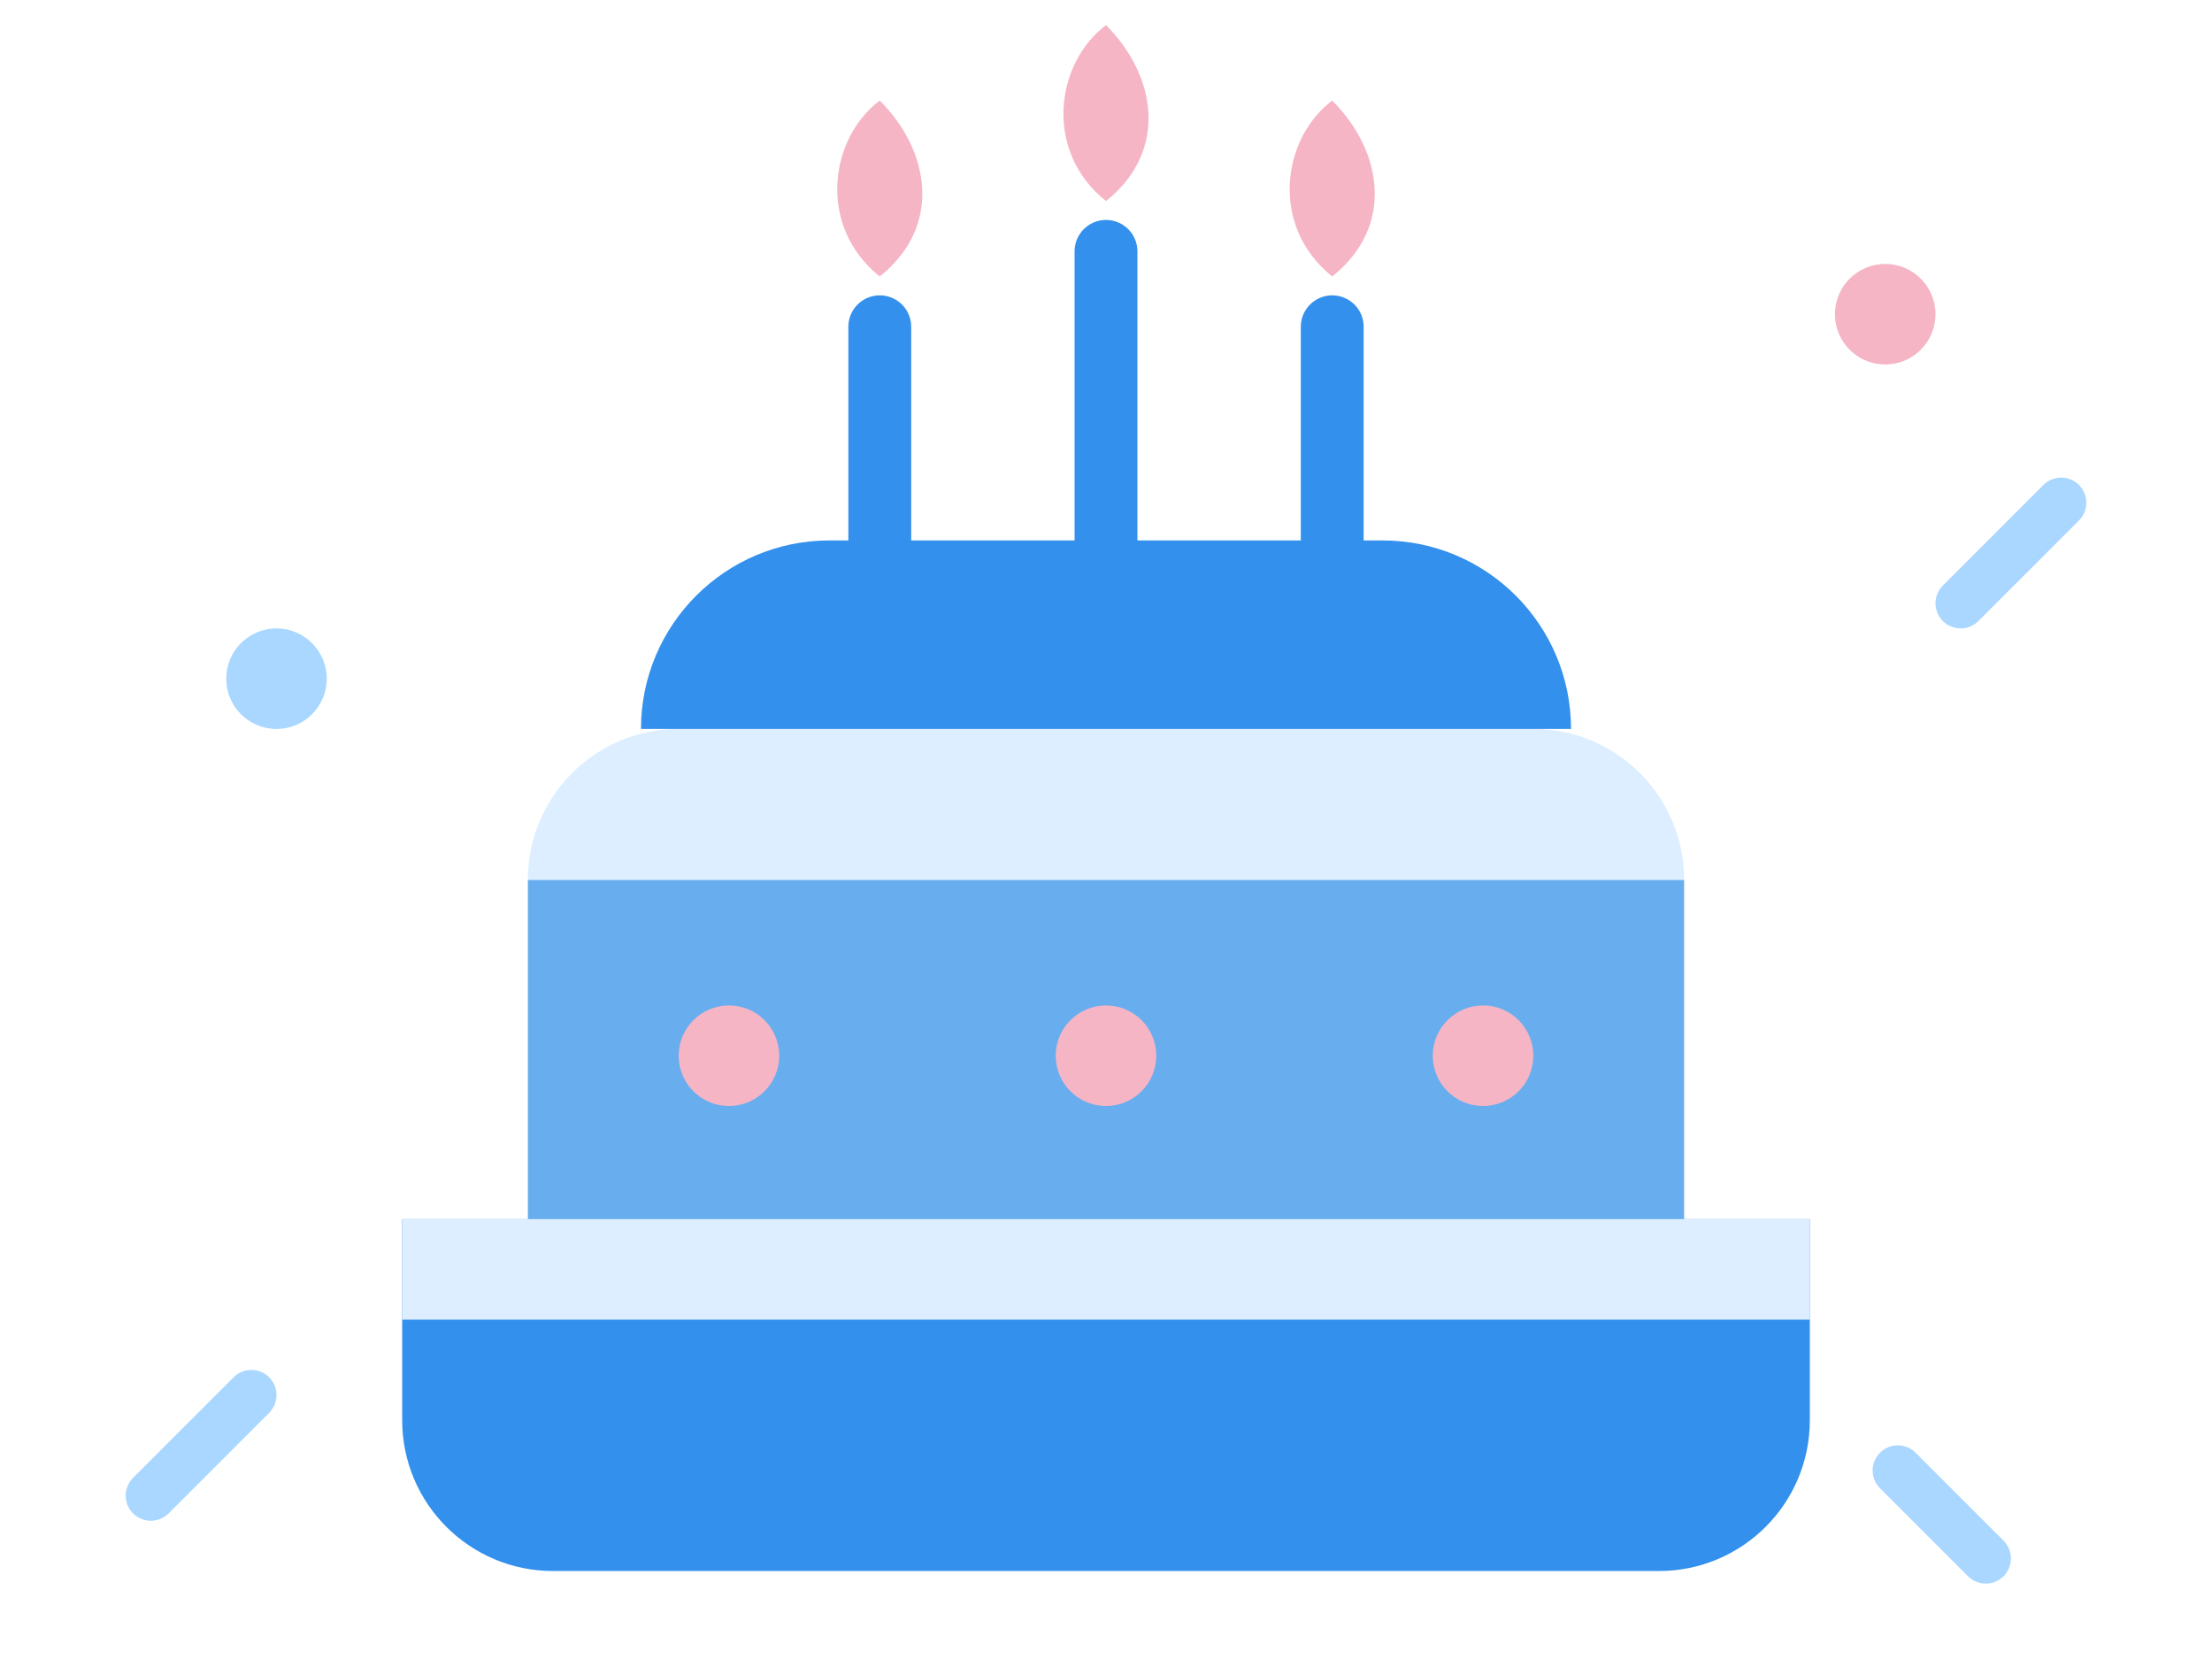
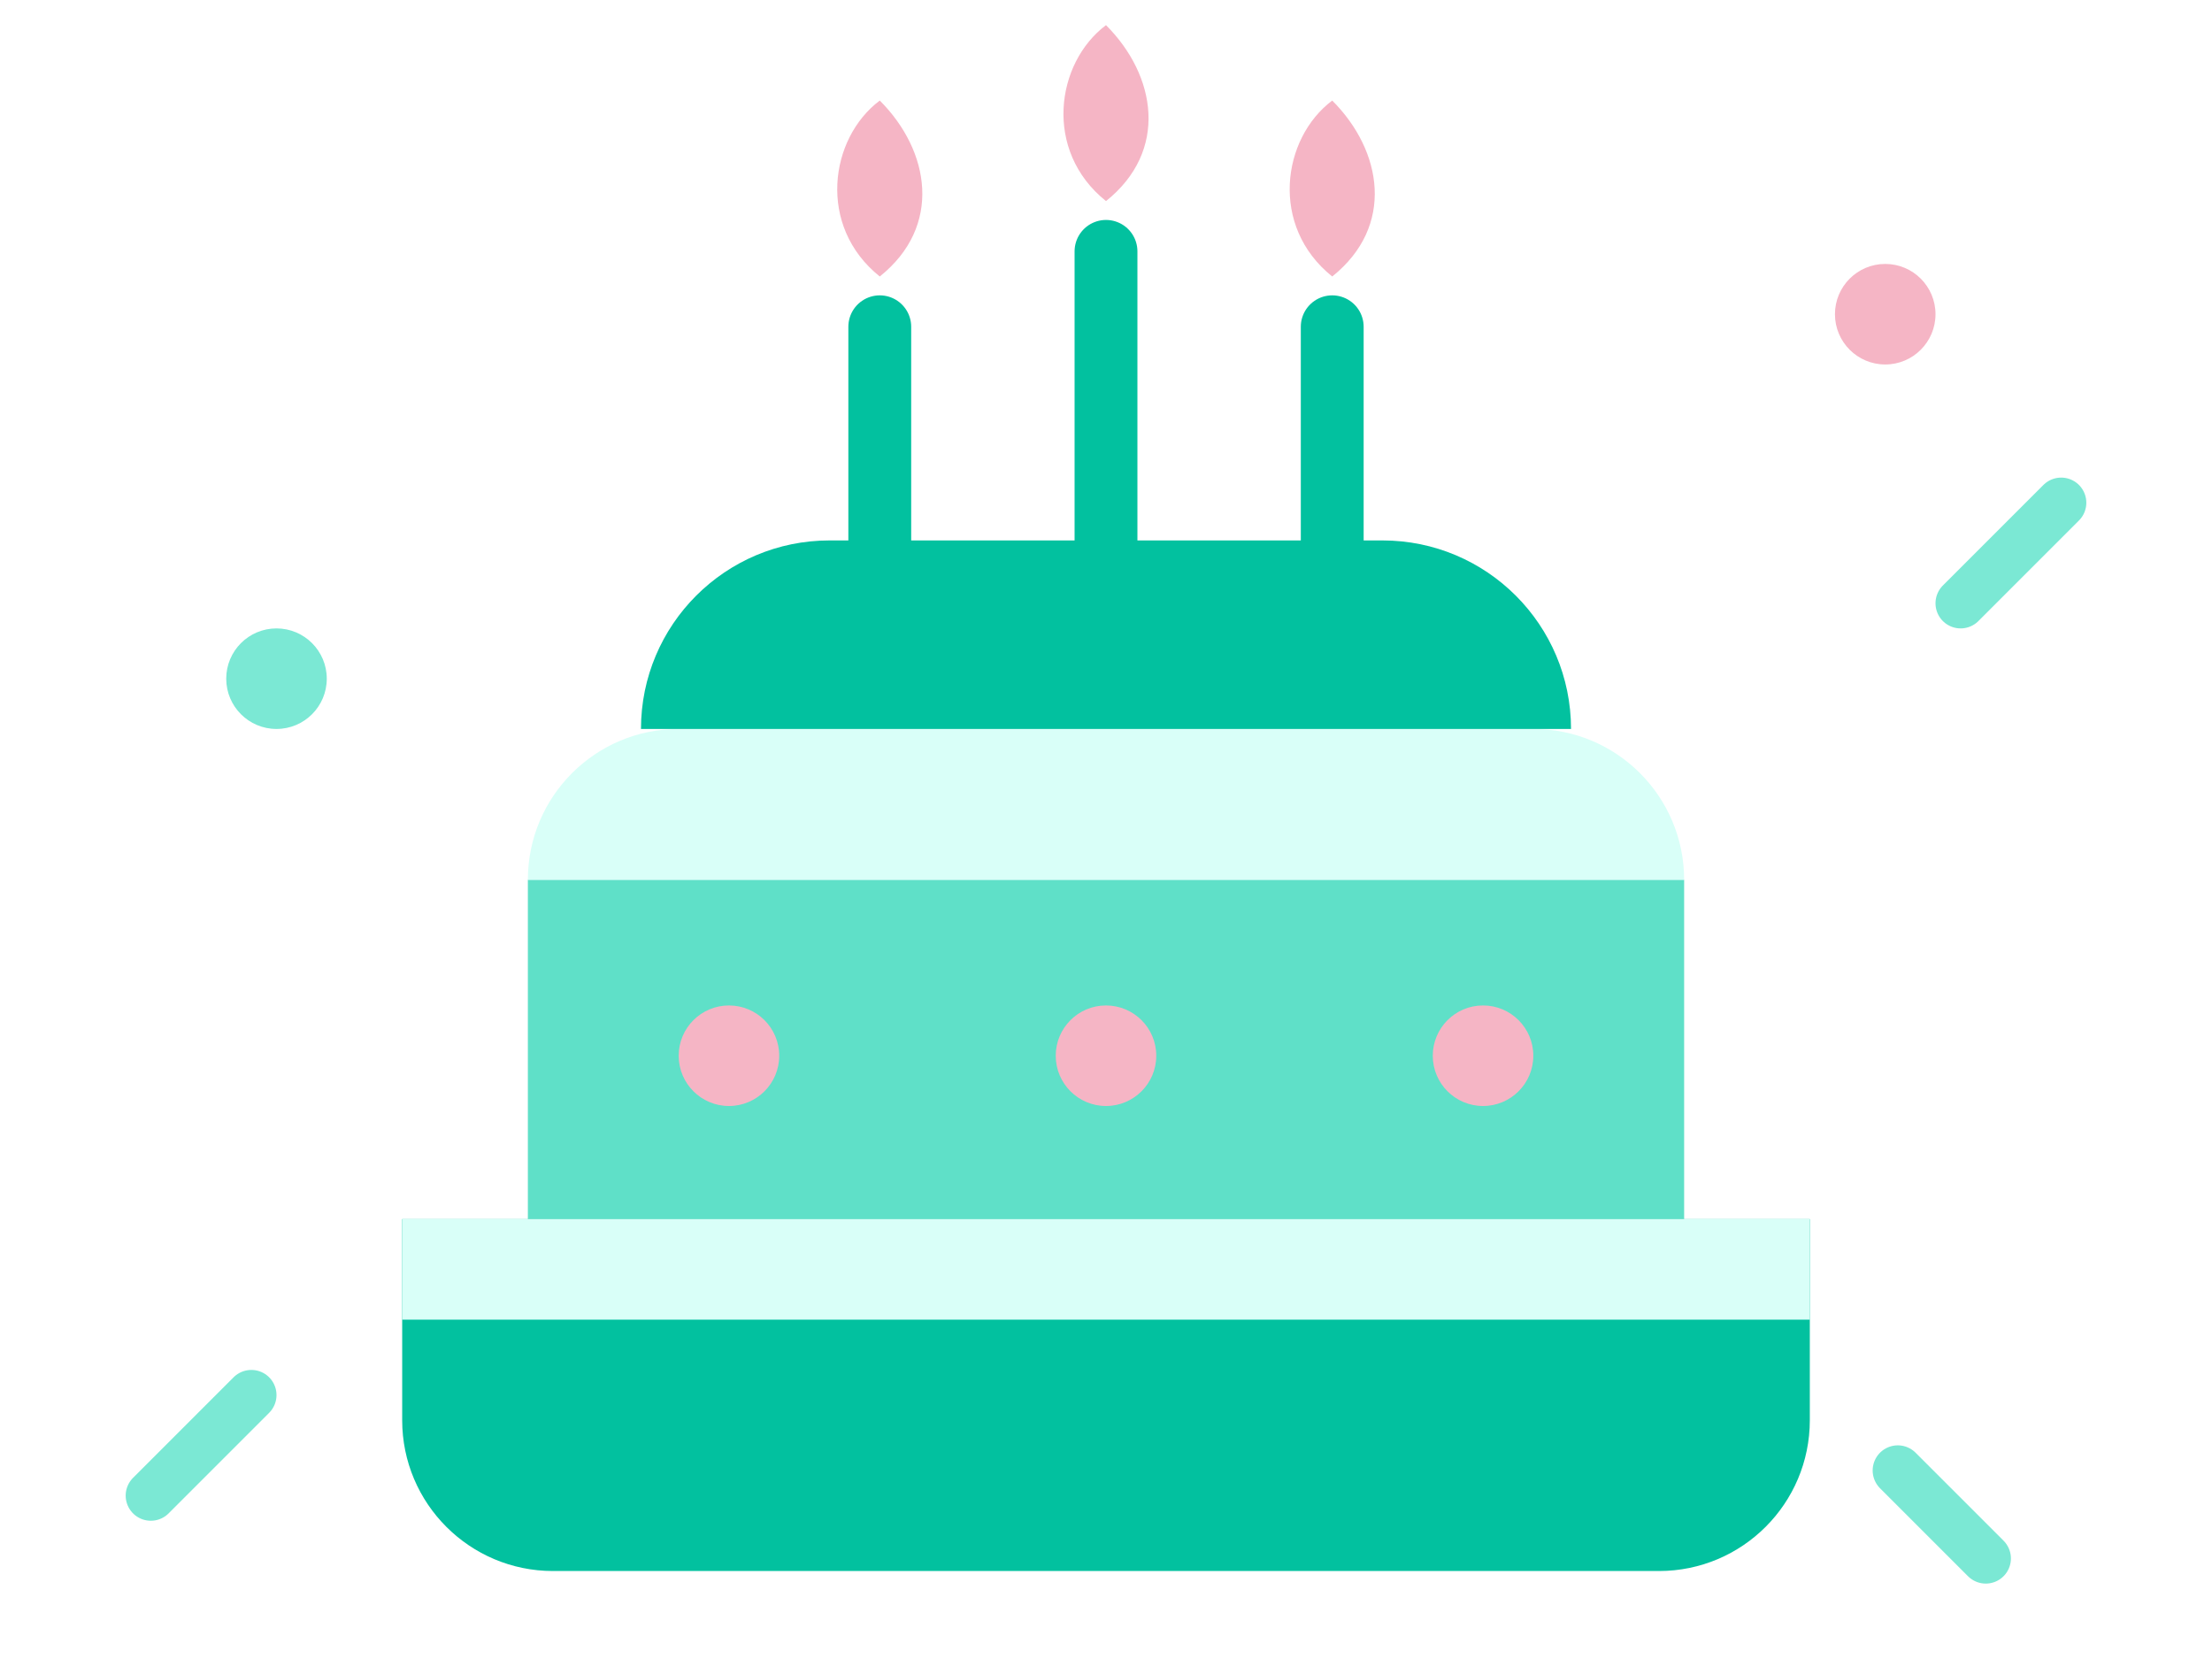
<svg xmlns="http://www.w3.org/2000/svg" width="176" height="132" viewBox="0 0 176 132" fill="none">
-   <path d="M32 97H144V113C144 119.627 138.627 125 132 125H44C37.373 125 32 119.627 32 113V97Z" fill="#3390EC" />
-   <path d="M32 97H144V105H32V97Z" fill="#DCEEFF" />
-   <path d="M42 70H134V97H42V70Z" fill="#68AEEF" />
-   <path d="M42 70C42 63.373 47.373 58 54 58H122C128.627 58 134 63.373 134 70H42Z" fill="#DCEEFF" />
-   <path d="M51 58C51 49.716 57.716 43 66 43H110C118.284 43 125 49.716 125 58H51Z" fill="#3390EC" />
-   <path d="M70 43V26" stroke="#3390EC" stroke-width="5" stroke-linecap="round" />
-   <path d="M88 43V20" stroke="#3390EC" stroke-width="5" stroke-linecap="round" />
-   <path d="M106 43V26" stroke="#3390EC" stroke-width="5" stroke-linecap="round" />
+   <path d="M32 97H144V113C144 119.627 138.627 125 132 125H44C37.373 125 32 119.627 32 113V97Z" fill="#02C19F" />
+   <path d="M32 97H144V105H32V97Z" fill="#D9FFF8" />
+   <path d="M42 70H134V97H42V70Z" fill="#5FE0C8" />
+   <path d="M42 70C42 63.373 47.373 58 54 58H122C128.627 58 134 63.373 134 70H42Z" fill="#D9FFF8" />
+   <path d="M51 58C51 49.716 57.716 43 66 43H110C118.284 43 125 49.716 125 58H51Z" fill="#02C19F" />
+   <path d="M70 43V26" stroke="#02C19F" stroke-width="5" stroke-linecap="round" />
+   <path d="M88 43V20" stroke="#02C19F" stroke-width="5" stroke-linecap="round" />
+   <path d="M106 43V26" stroke="#02C19F" stroke-width="5" stroke-linecap="round" />
  <path d="M70 22C65 18 66 11 70 8C74 12 75 18 70 22Z" fill="#F5B5C5" />
  <path d="M88 16C83 12 84 5 88 2C92 6 93 12 88 16Z" fill="#F5B5C5" />
  <path d="M106 22C101 18 102 11 106 8C110 12 111 18 106 22Z" fill="#F5B5C5" />
  <circle cx="58" cy="84" r="4" fill="#F5B5C5" />
  <circle cx="88" cy="84" r="4" fill="#F5B5C5" />
  <circle cx="118" cy="84" r="4" fill="#F5B5C5" />
-   <path d="M20 111L12 119" stroke="#A9D7FF" stroke-width="4" stroke-linecap="round" />
-   <path d="M156 48L164 40" stroke="#A9D7FF" stroke-width="4" stroke-linecap="round" />
-   <path d="M151 117L158 124" stroke="#A9D7FF" stroke-width="4" stroke-linecap="round" />
-   <circle cx="22" cy="54" r="4" fill="#A9D7FF" />
+   <path d="M20 111L12 119" stroke="#7BE8D4" stroke-width="4" stroke-linecap="round" />
+   <path d="M156 48L164 40" stroke="#7BE8D4" stroke-width="4" stroke-linecap="round" />
+   <path d="M151 117L158 124" stroke="#7BE8D4" stroke-width="4" stroke-linecap="round" />
+   <circle cx="22" cy="54" r="4" fill="#7BE8D4" />
  <circle cx="150" cy="25" r="4" fill="#F5B5C5" />
</svg>
